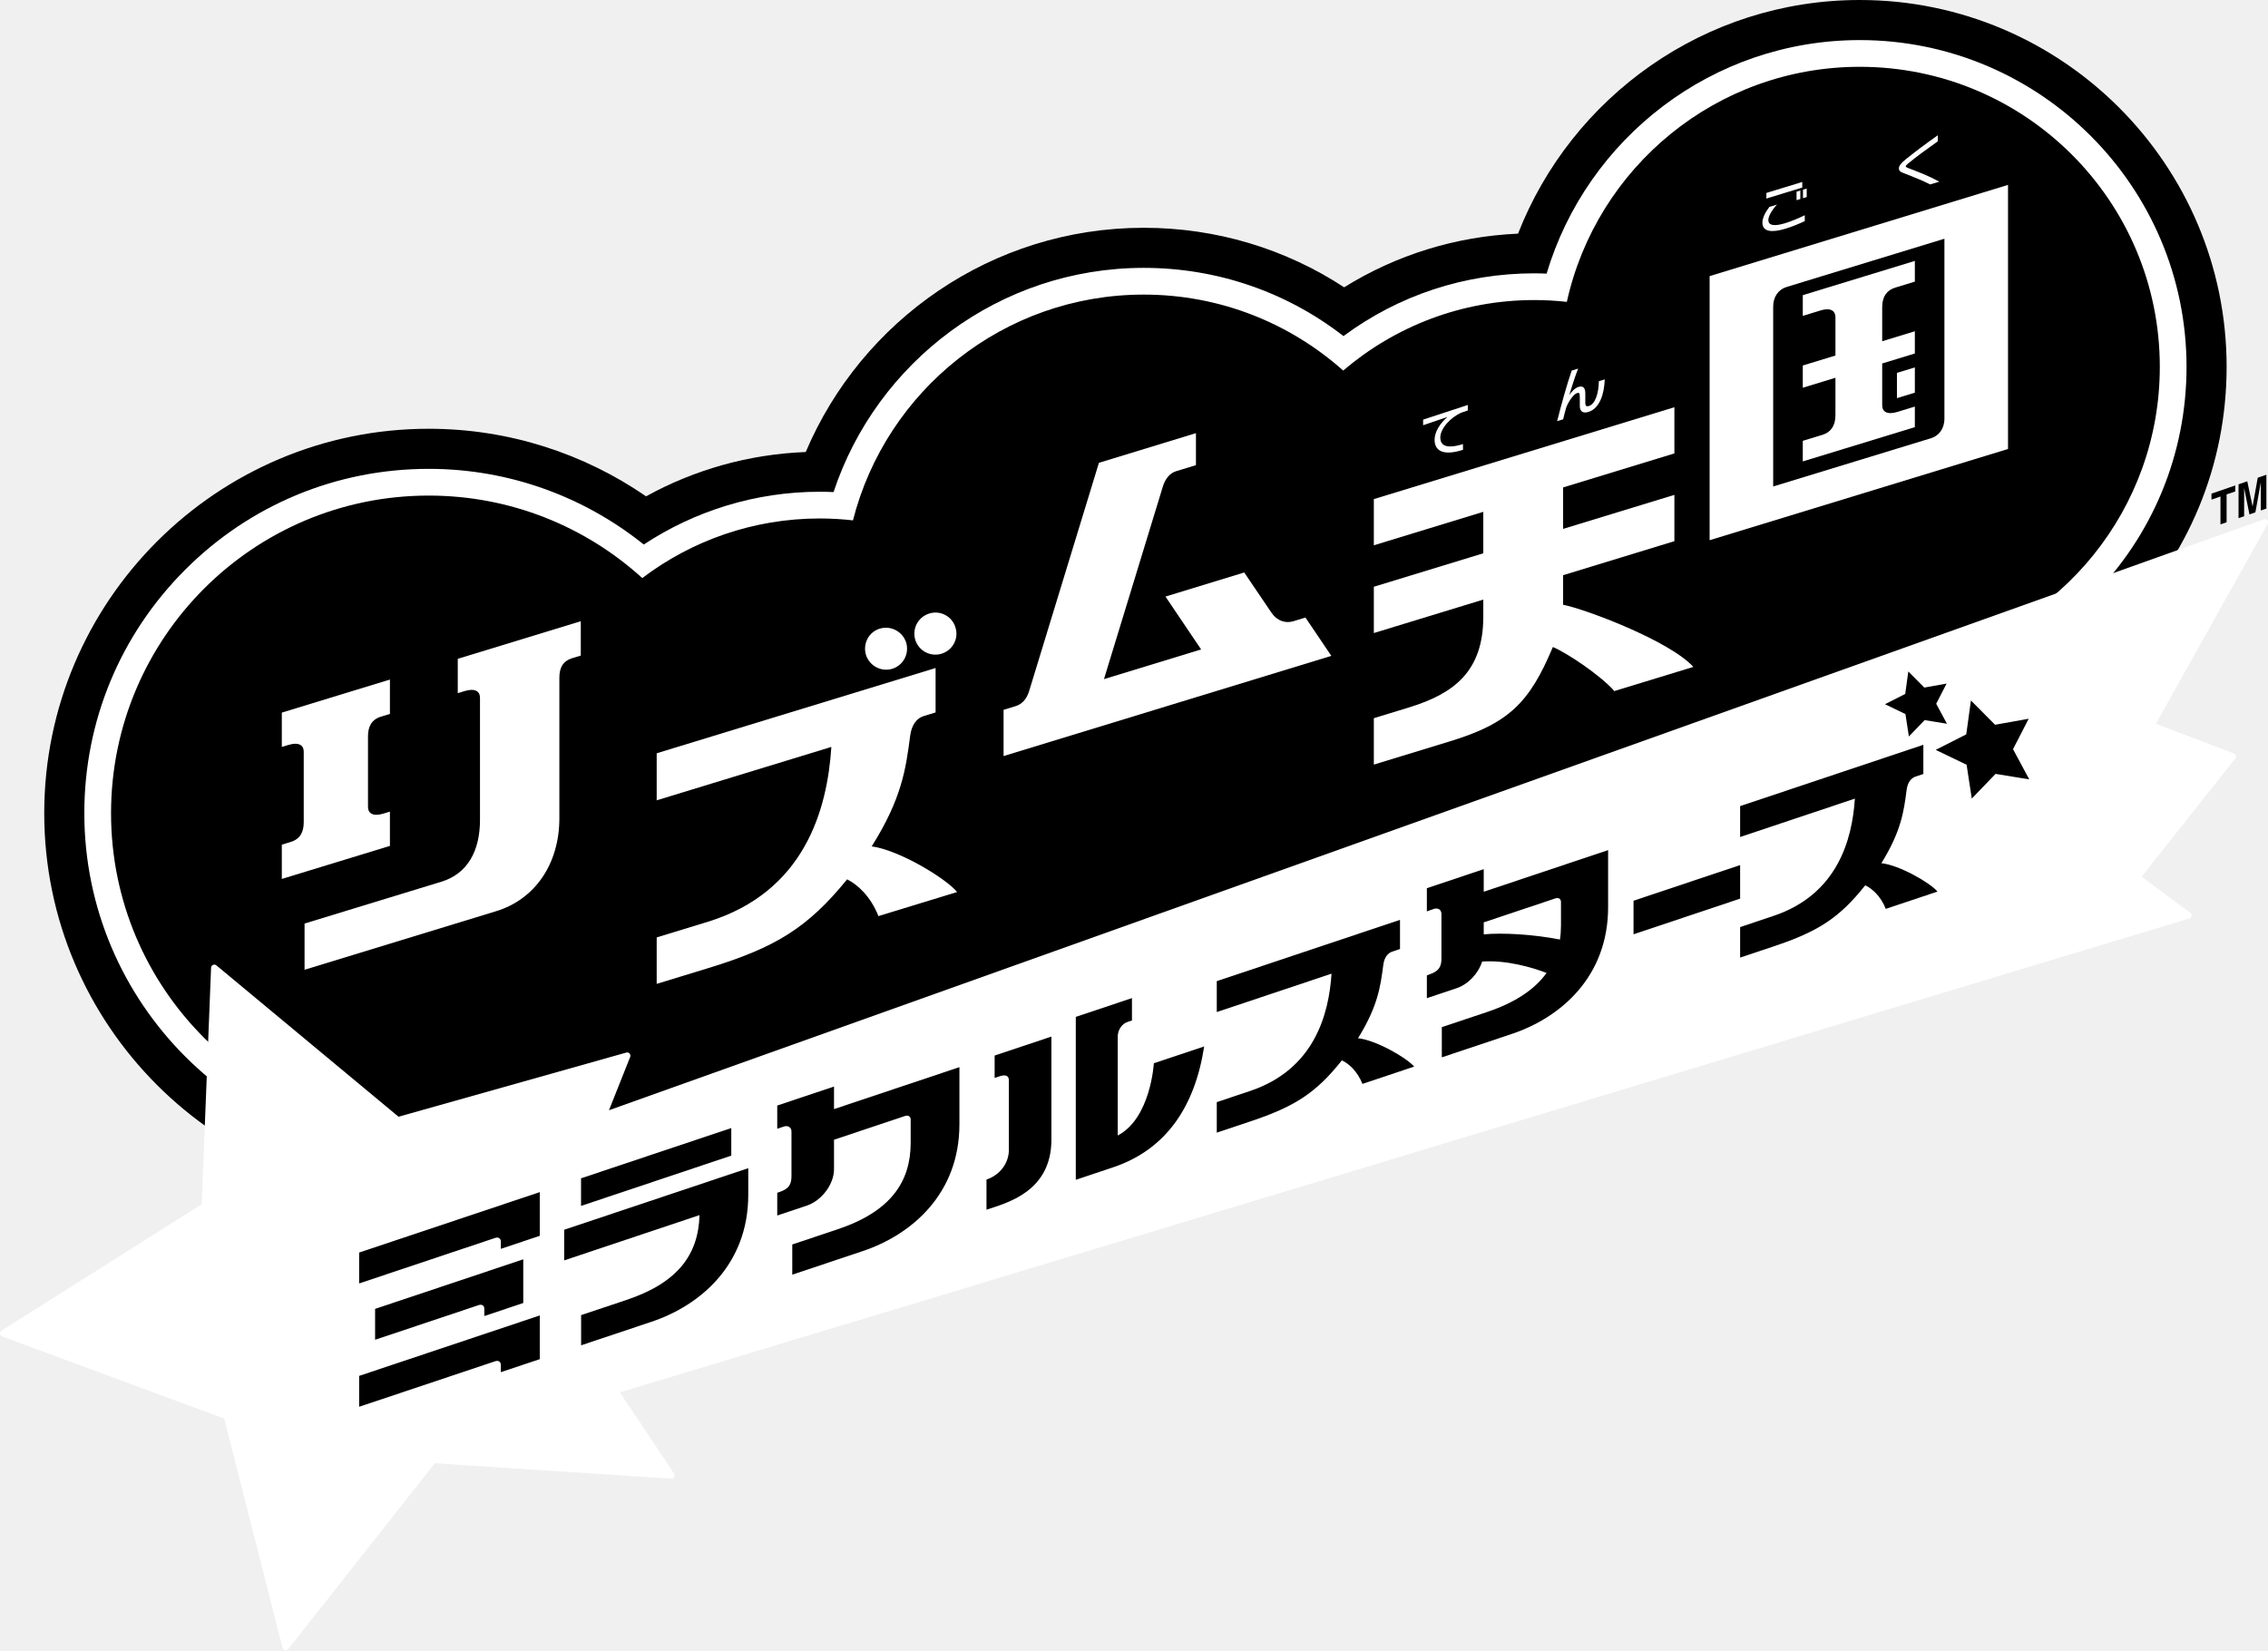
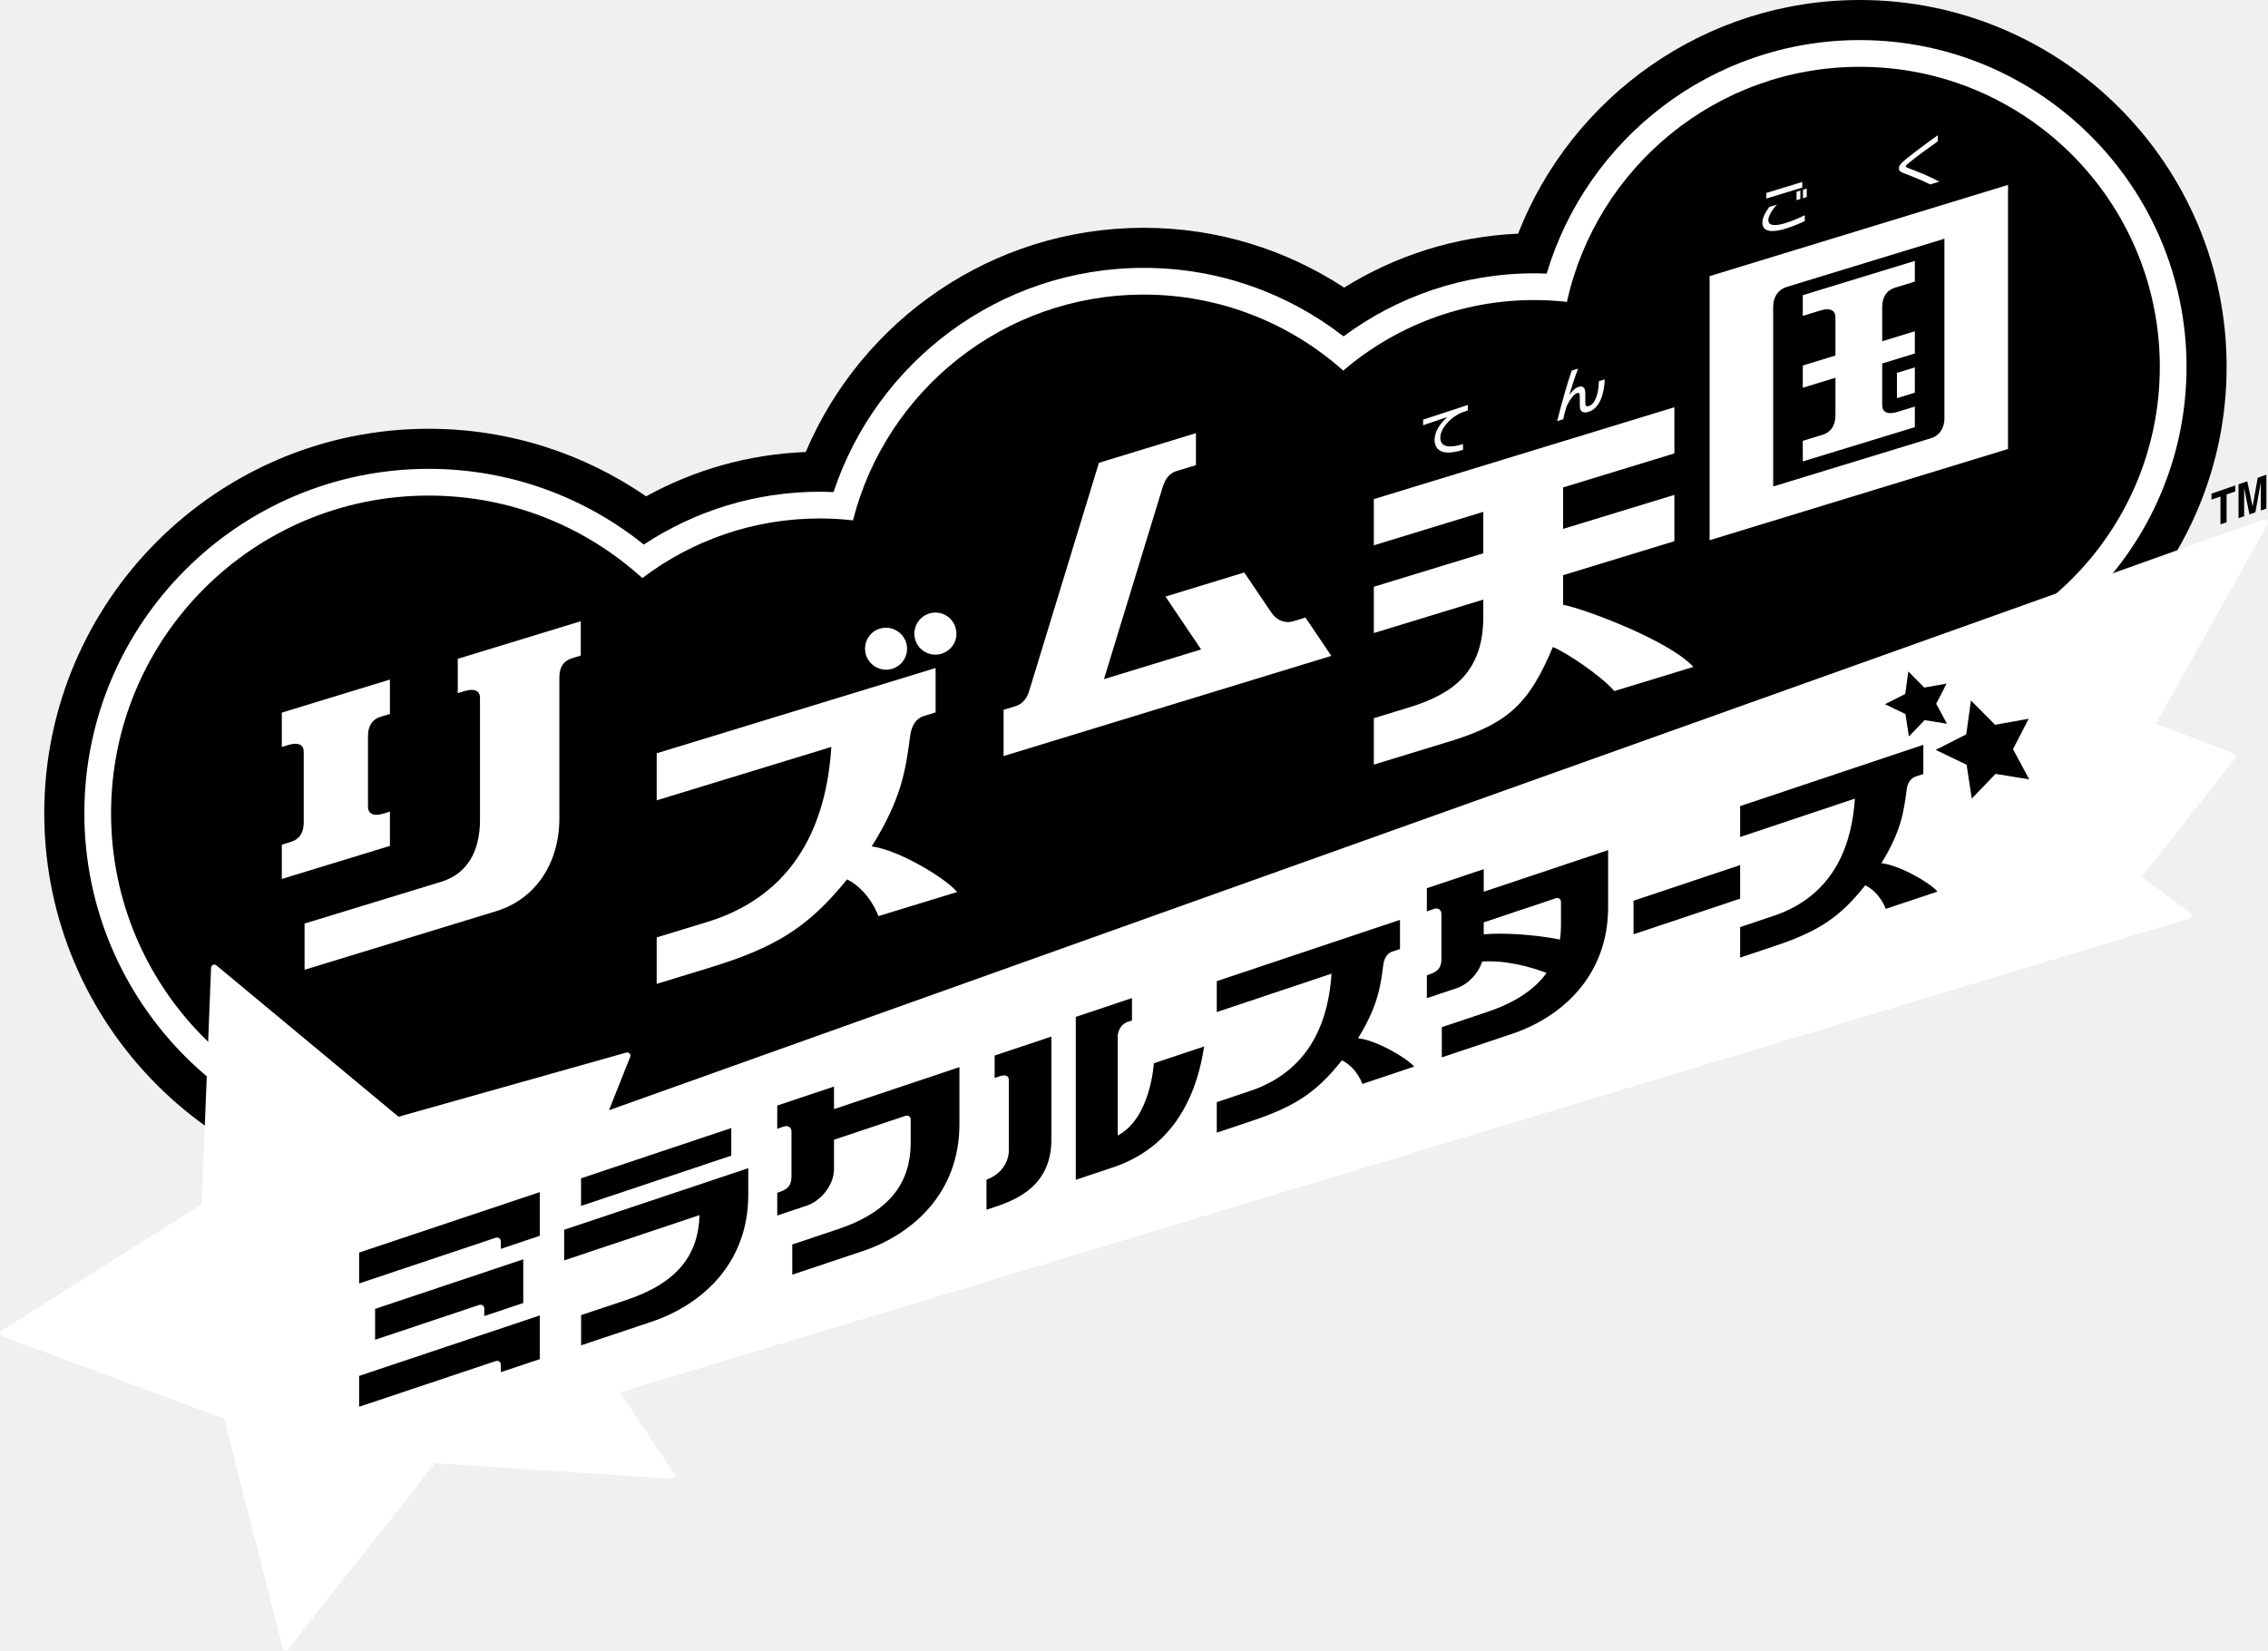
<svg xmlns="http://www.w3.org/2000/svg" version="1.1" id="svg1" width="666.667" height="485.131" viewBox="0 0 666.667 485.131">
  <defs id="defs1">
    <clipPath clipPathUnits="userSpaceOnUse" id="clipPath2">
-       <path d="M 0,363.848 H 500 V 0 H 0 Z" transform="translate(-409.9997,-363.8481)" id="path2" />
+       <path d="M 0,363.848 H 500 V 0 H 0 Z" transform="translate(-490.878,-282.9785)" id="path2" />
    </clipPath>
    <clipPath clipPathUnits="userSpaceOnUse" id="clipPath4">
-       <path d="M 0,363.848 H 500 V 0 H 0 Z" transform="translate(-409.9997,-355.0104)" id="path4" />
+       <path d="M 0,363.848 H 500 V 0 H 0 Z" transform="translate(-410.0088,-355.0102)" id="path4" />
    </clipPath>
    <clipPath clipPathUnits="userSpaceOnUse" id="clipPath6">
-       <path d="M 0,363.848 H 500 V 0 H 0 Z" transform="translate(-476.1487,-282.9701)" id="path6" />
+       <path d="M 0,363.848 H 500 V 0 H 0 Z" transform="translate(-410.0089,-349.1185)" id="path6" />
    </clipPath>
    <clipPath clipPathUnits="userSpaceOnUse" id="clipPath8">
-       <path d="M 0,363.848 H 500 V 0 H 0 Z" transform="translate(-475.2867,-204.2772)" id="path8" />
+       <path d="M 0,363.848 H 500 V 0 H 0 Z" transform="translate(-430.436,-234.552)" id="path8" />
    </clipPath>
    <clipPath clipPathUnits="userSpaceOnUse" id="clipPath10">
-       <path d="M 0,363.848 H 500 V 0 H 0 Z" transform="translate(-426.8519,-208.6904)" id="path10" />
+       <path d="M 0,363.848 H 500 V 0 H 0 Z" transform="translate(-475.2867,-204.2772)" id="path10" />
    </clipPath>
    <clipPath clipPathUnits="userSpaceOnUse" id="clipPath12">
-       <path d="M 0,363.848 H 500 V 0 H 0 Z" transform="translate(-360.1256,-165.2607)" id="path12" />
+       <path d="M 0,363.848 H 500 V 0 H 0 Z" transform="translate(-426.8519,-208.6904)" id="path12" />
    </clipPath>
    <clipPath clipPathUnits="userSpaceOnUse" id="clipPath14">
-       <path d="M 0,363.848 H 500 V 0 H 0 Z" transform="translate(-327.1015,-157.8516)" id="path14" />
+       <path d="M 0,363.848 H 500 V 0 H 0 Z" transform="translate(-360.1256,-165.2607)" id="path14" />
    </clipPath>
    <clipPath clipPathUnits="userSpaceOnUse" id="clipPath16">
-       <path d="M 0,363.848 H 500 V 0 H 0 Z" transform="translate(-299.3884,-134.9463)" id="path16" />
+       <path d="M 0,363.848 H 500 V 0 H 0 Z" transform="translate(-327.1015,-157.8516)" id="path16" />
    </clipPath>
    <clipPath clipPathUnits="userSpaceOnUse" id="clipPath18">
-       <path d="M 0,363.848 H 500 V 0 H 0 Z" transform="translate(-254.3748,-129.425)" id="path18" />
+       <path d="M 0,363.848 H 500 V 0 H 0 Z" transform="translate(-299.3884,-134.9464)" id="path18" />
    </clipPath>
    <clipPath clipPathUnits="userSpaceOnUse" id="clipPath20">
-       <path d="M 0,363.848 H 500 V 0 H 0 Z" transform="translate(-183.865,-119.3195)" id="path20" />
+       <path d="M 0,363.848 H 500 V 0 H 0 Z" transform="translate(-254.3748,-129.425)" id="path20" />
    </clipPath>
    <clipPath clipPathUnits="userSpaceOnUse" id="clipPath22">
-       <path d="M 0,363.848 H 500 V 0 H 0 Z" transform="translate(-164.9604,-100.4069)" id="path22" />
+       <path d="M 0,363.848 H 500 V 0 H 0 Z" transform="translate(-183.865,-119.3195)" id="path22" />
    </clipPath>
    <clipPath clipPathUnits="userSpaceOnUse" id="clipPath24">
-       <path d="M 0,363.848 H 500 V 0 H 0 Z" transform="translate(-82.693,-75.2743)" id="path24" />
+       <path d="M 0,363.848 H 500 V 0 H 0 Z" transform="translate(-164.9604,-100.4069)" id="path24" />
    </clipPath>
    <clipPath clipPathUnits="userSpaceOnUse" id="clipPath26">
-       <path d="M 0,363.848 H 500 V 0 H 0 Z" transform="translate(-428.6645,-311.2154)" id="path26" />
+       <path d="M 0,363.848 H 500 V 0 H 0 Z" transform="translate(-82.693,-75.2743)" id="path26" />
    </clipPath>
    <clipPath clipPathUnits="userSpaceOnUse" id="clipPath28">
-       <path d="M 0,363.848 H 500 V 0 H 0 Z" transform="translate(-420.6596,-326.8022)" id="path28" />
+       <path d="M 0,363.848 H 500 V 0 H 0 Z" transform="translate(-428.6645,-311.2153)" id="path28" />
    </clipPath>
    <clipPath clipPathUnits="userSpaceOnUse" id="clipPath30">
-       <path d="M 0,363.848 H 500 V 0 H 0 Z" transform="translate(-397.4807,-322.0236)" id="path30" />
+       <path d="M 0,363.848 H 500 V 0 H 0 Z" transform="translate(-420.6597,-326.8022)" id="path30" />
    </clipPath>
    <clipPath clipPathUnits="userSpaceOnUse" id="clipPath32">
-       <path d="M 0,363.848 H 500 V 0 H 0 Z" transform="translate(-344.6016,-230.516)" id="path32" />
+       <path d="M 0,363.848 H 500 V 0 H 0 Z" transform="translate(-397.4808,-322.0236)" id="path32" />
    </clipPath>
    <clipPath clipPathUnits="userSpaceOnUse" id="clipPath34">
-       <path d="M 0,363.848 H 500 V 0 H 0 Z" transform="translate(-352.4823,-279.8048)" id="path34" />
+       <path d="M 0,363.848 H 500 V 0 H 0 Z" transform="translate(-344.6016,-230.516)" id="path34" />
    </clipPath>
    <clipPath clipPathUnits="userSpaceOnUse" id="clipPath36">
-       <path d="M 0,363.848 H 500 V 0 H 0 Z" transform="translate(-322.1869,-272.8756)" id="path36" />
+       <path d="M 0,363.848 H 500 V 0 H 0 Z" transform="translate(-352.4824,-279.8048)" id="path36" />
    </clipPath>
    <clipPath clipPathUnits="userSpaceOnUse" id="clipPath38">
-       <path d="M 0,363.848 H 500 V 0 H 0 Z" transform="translate(-287.7988,-227.6984)" id="path38" />
+       <path d="M 0,363.848 H 500 V 0 H 0 Z" transform="translate(-322.1869,-272.8756)" id="path38" />
    </clipPath>
    <clipPath clipPathUnits="userSpaceOnUse" id="clipPath40">
-       <path d="M 0,363.848 H 500 V 0 H 0 Z" transform="translate(-192.1724,-177.2449)" id="path40" />
+       <path d="M 0,363.848 H 500 V 0 H 0 Z" transform="translate(-287.7988,-227.6983)" id="path40" />
    </clipPath>
    <clipPath clipPathUnits="userSpaceOnUse" id="clipPath42">
-       <path d="M 0,363.848 H 500 V 0 H 0 Z" transform="translate(-100.9169,-218.5953)" id="path42" />
+       <path d="M 0,363.848 H 500 V 0 H 0 Z" transform="translate(-192.1724,-177.2449)" id="path42" />
    </clipPath>
    <clipPath clipPathUnits="userSpaceOnUse" id="clipPath44">
-       <path d="M 0,363.848 H 500 V 0 H 0 Z" transform="translate(-497.7396,-258.5265)" id="path44" />
+       <path d="M 0,363.848 H 500 V 0 H 0 Z" transform="translate(-100.9169,-218.5953)" id="path44" />
+     </clipPath>
+     <clipPath clipPathUnits="userSpaceOnUse" id="clipPath46">
+       <path d="M 0,363.848 H 500 V 0 H 0 Z" transform="translate(-497.7396,-258.5265)" id="path46" />
    </clipPath>
  </defs>
  <g id="layer-MC0">
-     <path id="path1" d="m 0,0 c -34.238,0 -63.554,-21.396 -75.335,-51.511 -13.749,-0.607 -26.861,-4.697 -38.339,-11.83 -13.025,8.53 -28.247,13.12 -44.18,13.12 -33.45,0 -62.222,-20.413 -74.515,-49.436 -12.718,-0.493 -24.68,-3.971 -35.2,-9.768 -13.641,9.385 -30.146,14.894 -47.918,14.894 -46.738,-10e-4 -84.761,-38.025 -84.761,-84.762 0,-46.738 38.024,-84.761 84.761,-84.761 7.687,0 15.131,1.047 22.216,2.974 14.302,-12.758 33.142,-20.531 53.77,-20.531 30.88,0 57.762,17.402 71.384,42.908 6.141,-1.496 12.546,-2.308 19.141,-2.308 23.657,0 44.974,10.212 59.777,26.458 11.33,-6.052 24.256,-9.496 37.974,-9.496 40.026,0 73.334,29.232 79.746,67.465 10.635,4 20.395,10.241 28.67,18.516 15.275,15.276 23.688,35.587 23.687,57.19 C 80.878,-36.282 44.596,0 0,0" style="fill:#000000;fill-opacity:1;fill-rule:nonzero;stroke:none" transform="matrix(1.333333,0,0,-1.333333,546.6663,-1.3333333e-4)" clip-path="url(#clipPath2)" />
-     <path id="path3" d="m 0,0 c -32.583,0 -60.168,-21.75 -69.037,-51.489 -0.899,0.033 -1.799,0.066 -2.703,0.066 -15.356,0 -29.966,-4.855 -42.078,-13.836 -12.558,9.742 -27.886,15.038 -44.036,15.038 -31.825,0 -58.878,-20.753 -68.384,-49.43 -1,0.042 -2.001,0.073 -3.008,0.073 -14.331,0 -27.673,-4.29 -38.834,-11.636 -13.002,10.426 -29.483,16.683 -47.407,16.683 -20.28,-10e-4 -39.346,-7.898 -53.686,-22.238 -14.34,-14.34 -22.238,-33.407 -22.237,-53.686 0,-41.865 34.059,-75.924 75.923,-75.924 8.595,0 16.852,1.456 24.561,4.1 13.084,-13.352 31.299,-21.657 51.425,-21.657 30.044,0 55.839,18.493 66.632,44.69 7.482,-2.639 15.519,-4.09 23.892,-4.09 23.641,0.001 44.656,11.45 57.799,29.091 11.442,-7.655 25.183,-12.129 39.953,-12.129 37.431,0 68.273,28.697 71.711,65.243 11.387,3.36 21.825,9.52 30.455,18.151 13.607,13.606 21.1,31.697 21.099,50.94 C 72.04,-32.317 39.723,0 0,0" style="fill:#ffffff;fill-opacity:1;fill-rule:nonzero;stroke:none" transform="matrix(1.333333,0,0,-1.333333,546.6663,11.78347)" clip-path="url(#clipPath4)" />
-     <path id="path5" d="m 0,0 c 0,36.533 -29.616,66.149 -66.149,66.148 -31.612,0 -58.028,-22.181 -64.575,-51.825 -2.354,0.259 -4.743,0.402 -7.166,0.402 -16.085,0 -30.794,-5.861 -42.138,-15.547 -11.689,10.413 -27.088,16.749 -43.974,16.749 -30.881,0 -56.816,-21.162 -64.103,-49.774 -2.394,0.268 -4.824,0.418 -7.29,0.418 -14.71,0 -28.272,-4.897 -39.16,-13.14 -12.436,11.299 -28.954,18.186 -47.081,18.186 -38.677,0 -70.032,-31.354 -70.032,-70.032 0.001,-38.677 31.355,-70.032 70.033,-70.031 9.26,0 18.093,1.814 26.184,5.079 12.126,-13.866 29.934,-22.637 49.801,-22.637 29.697,0 54.823,19.571 63.186,46.518 8.335,-3.79 17.585,-5.917 27.338,-5.917 23.837,0 44.723,12.613 56.365,31.524 11.333,-9.104 25.719,-14.563 41.387,-14.563 35.81,0 64.953,28.46 66.094,63.992 C -21.911,-57.701 0,-31.418 0,0" style="fill:#000000;fill-opacity:1;fill-rule:nonzero;stroke:none" transform="matrix(1.333333,0,0,-1.333333,634.8649,107.8372)" clip-path="url(#clipPath6)" />
-     <path id="path7" d="m 0,0 24.62,44.037 c 0.322,0.576 -0.243,1.244 -0.865,1.022 l -364.787,-130.263 4.678,11.76 c 0.219,0.551 -0.288,1.114 -0.858,0.953 l -50.214,-14.147 -40.155,33.372 c -0.456,0.379 -1.149,0.07 -1.172,-0.522 l -2.068,-52.15 -44.132,-27.863 c -0.501,-0.316 -0.422,-1.07 0.133,-1.275 l 48.958,-18.109 12.862,-50.553 c 0.147,-0.574 0.888,-0.732 1.255,-0.267 l 32.326,40.973 52.102,-3.403 c 0.591,-0.038 0.97,0.618 0.641,1.111 l -11.957,17.919 345.986,104.478 c 0.563,0.17 0.692,0.908 0.22,1.259 l -10.72,7.959 20.647,26.047 c 0.301,0.379 0.146,0.941 -0.306,1.113 z" style="fill:#ffffff;fill-opacity:1;fill-rule:nonzero;stroke:none" transform="matrix(1.333333,0,0,-1.333333,633.7156,212.7611)" clip-path="url(#clipPath8)" />
-     <path id="path9" d="m 0,0 2.287,4.444 -4.91,-0.878 -3.523,3.545 -0.683,-4.948 -4.461,-2.265 4.511,-2.172 0.756,-4.942 3.471,3.608 4.92,-0.8 z m 20.512,-16.672 -7.429,1.209 -5.24,-5.447 -1.141,7.461 -6.811,3.279 6.736,3.42 1.03,7.47 5.319,-5.352 7.413,1.325 -3.452,-6.709 z m -32.599,-18.48 c 4.338,7.003 4.952,11.349 5.565,16.134 0.215,1.731 1.035,2.646 1.964,2.957 l 1.726,0.577 v 6.433 l -40.394,-13.516 v -6.814 l 25.297,8.465 c -0.582,-9.007 -3.809,-21.132 -17.971,-25.87 l -7.326,-2.452 v -6.728 l 7.489,2.506 c 9.693,3.243 14.373,6.225 20.09,13.429 1.475,-0.674 3.426,-2.373 4.531,-5.191 l 11.401,3.814 c -1.605,1.925 -8.42,5.848 -12.372,6.256" style="fill:#000000;fill-opacity:1;fill-rule:nonzero;stroke:none" transform="matrix(1.333333,0,0,-1.333333,569.1359,206.8768)" clip-path="url(#clipPath10)" />
-     <path id="path11" d="M 0,0 V -7.398 L 23.5,0.465 V 7.863 Z" style="fill:#000000;fill-opacity:1;fill-rule:nonzero;stroke:none" transform="matrix(1.333333,0,0,-1.333333,480.1675,264.7831)" clip-path="url(#clipPath12)" />
-     <path id="path13" d="m 0,0 v 2.64 l 15.832,5.298 c 0.662,0.221 1.199,-0.139 1.199,-0.804 V 2.008 c 0,-1.085 -0.075,-2.137 -0.228,-3.157 C 11.106,-0.022 4.314,0.396 0,0 m 0,9.394 v 4.975 L -12.537,10.175 V 5.057 l 1.546,0.553 c 0.921,0.308 1.668,-0.192 1.668,-1.118 v -9.791 c 0,-1.769 -0.491,-2.811 -2.635,-3.529 l -0.579,-0.229 v -5.015 l 6.542,2.189 c 2.603,0.871 4.817,3.279 5.646,5.886 5.305,0.372 11.007,-1.286 14.203,-2.511 -2.589,-3.604 -6.855,-6.521 -13.153,-8.628 l -9.941,-3.326 v -6.657 l 15.445,5.168 c 10.858,3.633 21.216,12.689 21.216,27.933 v 12.587 z" style="fill:#000000;fill-opacity:1;fill-rule:nonzero;stroke:none" transform="matrix(1.333333,0,0,-1.333333,436.1353,274.6619)" clip-path="url(#clipPath14)" />
-     <path id="path15" d="m 0,0 c 4.338,7.004 4.952,11.35 5.566,16.134 0.214,1.731 1.035,2.647 1.963,2.957 l 1.726,0.578 v 6.432 L -31.139,12.586 V 5.771 l 25.297,8.465 c -0.582,-9.007 -3.809,-21.132 -17.97,-25.87 l -7.327,-2.452 v -6.728 l 7.489,2.506 c 9.693,3.243 14.373,6.225 20.09,13.43 1.475,-0.675 3.426,-2.374 4.532,-5.192 l 11.4,3.815 C 10.767,-4.331 3.952,-0.407 0,0" style="fill:#000000;fill-opacity:1;fill-rule:nonzero;stroke:none" transform="matrix(1.333333,0,0,-1.333333,399.1845,305.2023)" clip-path="url(#clipPath16)" />
-     <path id="path17" d="M 0,0 C 0,0 -0.677,-12.127 -7.959,-15.92 V 5.89 c 0,1.507 0.959,2.82 2.143,3.216 l 0.992,0.332 v 4.933 l -12.383,-4.144 v -35.919 l 8.194,2.741 c 11.616,3.887 18.039,13.25 20.11,26.664 z m -22.585,5.888 v -22.734 c 0,-11.524 -9.929,-13.968 -14.309,-15.434 v 6.645 c 3.112,1.042 4.932,3.772 4.932,6.505 v 15.39 c 0,1.135 -0.912,1.252 -2.049,0.871 L -35.1,-3.233 v 4.934 z" style="fill:#000000;fill-opacity:1;fill-rule:nonzero;stroke:none" transform="matrix(1.333333,0,0,-1.333333,339.1664,312.564)" clip-path="url(#clipPath18)" />
-     <path id="path19" d="M 0,0 V 4.975 L -12.515,0.788 V -4.33 l 1.461,0.489 c 0.926,0.31 1.677,-0.189 1.677,-1.115 v -9.792 c 0,-1.768 -0.493,-2.811 -2.648,-3.532 l -0.49,-0.164 v -5.014 l 6.489,2.171 C -2.698,-20.174 0,-16.573 0,-13.245 v 6.491 l 15.697,5.252 c 0.665,0.223 1.205,-0.136 1.205,-0.802 V -7.43 c 0,-8.624 -4.44,-15.165 -16.112,-19.07 l -9.991,-3.344 V -36.5 l 15.524,5.194 c 10.913,3.652 21.325,12.726 21.325,27.97 V 9.251 Z" style="fill:#000000;fill-opacity:1;fill-rule:nonzero;stroke:none" transform="matrix(1.333333,0,0,-1.333333,245.1533,326.038)" clip-path="url(#clipPath20)" />
-     <path id="path21" d="M 0,0 V 5.892 L -40.584,-7.687 v -6.754 l 29.838,9.983 c -0.243,-8.855 -4.946,-14.97 -16.111,-18.706 l -9.992,-3.343 v -6.657 l 15.525,5.195 C -10.411,-24.318 0,-15.244 0,0 M -3.743,8.655 -36.865,-2.427 v 6.081 l 33.122,11.083 z" style="fill:#000000;fill-opacity:1;fill-rule:nonzero;stroke:none" transform="matrix(1.333333,0,0,-1.333333,219.9472,351.2548)" clip-path="url(#clipPath22)" />
-     <path id="path23" d="m 0,0 v -6.807 l 22.872,7.653 c 0.666,0.223 1.206,-0.136 1.206,-0.802 v -1.62 l 8.586,2.873 v 9.632 z m -3.518,-14.773 v -6.807 l 30.031,10.049 c 0.666,0.222 1.205,-0.137 1.205,-0.802 v -1.621 l 8.587,2.873 v 9.633 z M 36.305,25.743 V 16.11 l -8.587,-2.873 v 1.621 c 0,0.665 -0.539,1.024 -1.205,0.801 L -3.518,5.611 v 6.807 z" style="fill:#000000;fill-opacity:1;fill-rule:nonzero;stroke:none" transform="matrix(1.333333,0,0,-1.333333,110.2573,384.7649)" clip-path="url(#clipPath24)" />
-     <path id="path25" d="m 0,0 -34.768,-10.63 c -1.87,-0.565 -2.984,-2.204 -2.983,-4.348 v -39.644 l 34.768,10.63 C -1.254,-43.474 0,-41.94 0,-39.644 Z M 14.02,11.869 V -46.358 L -51.765,-66.47 v 58.226 z m -20.54,-48.877 -3.841,-1.174 c -2.244,-0.686 -3.357,0.017 -3.357,1.467 v 9.212 l 7.198,2.201 v 4.903 l -7.198,-2.201 v 7.504 c 0,2.382 1.042,3.755 2.885,4.319 l 4.313,1.319 v 4.567 l -24.704,-7.553 -0.001,-4.567 3.889,1.189 c 2.719,0.831 3.31,-0.491 3.31,-1.472 v -8.457 l -7.199,-2.201 v -4.903 l 7.199,2.201 v -8.259 c 0,-2.35 -1.056,-3.769 -2.837,-4.314 l -4.362,-1.333 v -4.538 l 24.705,7.553 z m -3.948,1.861 v 5.571 l 3.948,1.207 v -5.571 z" style="fill:#ffffff;fill-opacity:1;fill-rule:nonzero;stroke:none" transform="matrix(1.333333,0,0,-1.333333,571.5527,70.1768)" clip-path="url(#clipPath26)" />
-     <path id="path27" d="m 0,0 c -0.254,0.107 -0.52,0.211 -0.52,0.384 0,0.148 0.23,0.379 0.581,0.659 1.695,1.394 3.897,3.018 6.487,4.847 V 7.222 C 3.426,5.034 1.236,3.339 -0.556,1.891 c -0.932,-0.754 -1.476,-1.34 -1.476,-1.97 0,-0.74 0.676,-0.879 1.33,-1.148 1.889,-0.743 3.85,-1.513 5.557,-2.387 l 2.032,0.61 C 4.382,-1.672 2.336,-0.878 0,0" style="fill:#ffffff;fill-opacity:1;fill-rule:nonzero;stroke:none" transform="matrix(1.333333,0,0,-1.333333,560.8795,49.3944)" clip-path="url(#clipPath28)" />
-     <path id="path29" d="m 0,0 v -1.876 l 0.824,0.252 v 1.876 z m -7.636,-6.691 c 0,0.888 0.871,2.302 1.9,3.407 l -1.671,-0.511 c -0.81,-1.05 -1.537,-2.359 -1.537,-3.457 0,-2.074 2.118,-2.252 5.097,-1.342 1.476,0.451 2.928,1.056 4.247,1.669 v 1.295 c -1.403,-0.663 -2.783,-1.282 -4.309,-1.748 -2.323,-0.711 -3.727,-0.56 -3.727,0.687 m 7.48,8.396 -7.915,-2.42 V -1.95 l 7.915,2.42 z m -1.259,-4.014 v 1.876 l 0.836,0.256 v -1.876 z" style="fill:#ffffff;fill-opacity:1;fill-rule:nonzero;stroke:none" transform="matrix(1.333333,0,0,-1.333333,529.9743,55.76587)" clip-path="url(#clipPath30)" />
-     <path id="path31" d="m 0,0 v 6.518 l 24.531,7.5 V 24.226 L 0,16.726 v 9.141 l 24.531,7.5 V 43.55 L -41.728,23.293 V 13.11 l 24.131,7.377 V 11.346 L -41.728,3.969 V -6.239 l 24.131,7.377 v -3.774 c 0,-12.089 -6.51,-16.979 -16.397,-20.009 l -7.734,-2.364 V -35.24 l 16.843,5.149 c 12.936,3.949 17.496,8.533 22.623,20.771 2.813,-1.119 10.456,-6.157 13.555,-9.71 l 17.419,5.325 C 23.5,-7.954 4.968,-0.973 0,0" style="fill:#ffffff;fill-opacity:1;fill-rule:nonzero;stroke:none" transform="matrix(1.333333,0,0,-1.333333,459.4688,177.776)" clip-path="url(#clipPath32)" />
-     <path id="path33" d="M 0,0 C -0.047,-2.705 -0.81,-5.049 -2.19,-5.471 -2.614,-5.6 -2.988,-5.554 -2.988,-4.813 v 2.11 c 0,1.222 -0.473,1.756 -1.49,1.445 -0.763,-0.233 -1.549,-1.041 -2.046,-1.798 0.485,1.642 1.224,3.941 1.949,5.829 L -5.99,2.34 C -7.068,-0.828 -8.17,-4.719 -9.199,-8.81 l 1.333,0.407 c 0.157,0.678 0.412,1.804 0.652,2.544 0.388,1.131 1.549,2.979 2.422,3.246 0.387,0.119 0.592,0.033 0.592,-0.782 v -2.024 c 0,-1.357 0.774,-1.7 1.914,-1.352 2.467,0.754 3.484,3.99 3.581,7.167 z" style="fill:#ffffff;fill-opacity:1;fill-rule:nonzero;stroke:none" transform="matrix(1.333333,0,0,-1.333333,469.9764,112.0576)" clip-path="url(#clipPath34)" />
-     <path id="path35" d="M 0,0 1.405,0.479 V 1.688 L -8.448,-1.546 V -2.78 l 5.361,1.824 c -1.62,-1.397 -2.832,-3.273 -2.832,-5.025 0,-2.704 2.265,-3.443 5.98,-2.307 l 0.278,0.085 v 1.259 c -2.736,-0.837 -4.998,-0.85 -4.998,1.459 0,2.011 2.323,4.487 4.659,5.485" style="fill:#ffffff;fill-opacity:1;fill-rule:nonzero;stroke:none" transform="matrix(1.333333,0,0,-1.333333,429.5825,121.2965)" clip-path="url(#clipPath36)" />
-     <path id="path37" d="M 0,0 -2.619,-0.801 C -4.333,-1.33 -6.22,-0.82 -7.522,1.104 L -13.497,9.933 -30.862,4.624 -23,-7.032 l -21.419,-6.548 12.963,42.4 c 0.567,1.853 1.575,3.014 2.956,3.447 l 4.357,1.332 v 7.052 l -21.389,-6.539 -15.392,-50.345 c -0.596,-1.95 -1.749,-2.928 -2.976,-3.303 l -2.652,-0.811 v -10.194 l 72.253,22.09 z" style="fill:#ffffff;fill-opacity:1;fill-rule:nonzero;stroke:none" transform="matrix(1.333333,0,0,-1.333333,383.7317,181.5328)" clip-path="url(#clipPath38)" />
-     <path id="path39" d="m 0,0 c 6.603,10.47 7.538,17.058 8.472,24.315 0.326,2.625 1.575,3.982 2.989,4.414 l 2.627,0.804 v 9.791 L -47.399,20.526 V 10.153 L -8.892,21.926 C -9.779,8.242 -14.69,-10.073 -36.247,-16.663 l -11.152,-3.41 v -10.241 l 11.4,3.486 c 14.754,4.51 21.878,8.844 30.58,19.559 2.246,-1.091 5.215,-3.764 6.898,-8.102 l 17.353,5.306 C 16.39,-7.066 6.015,-0.794 0,0 m 4.515,39.145 c 2.48,0.771 3.808,3.351 3.086,5.783 C 6.83,47.36 4.249,48.736 1.817,48.013 -0.662,47.29 -1.991,44.662 -1.268,42.23 -0.497,39.799 2.084,38.422 4.515,39.145 m 5.088,6.409 c -0.723,2.431 0.606,5.012 3.085,5.783 2.432,0.771 5.06,-0.606 5.783,-3.085 0.771,-2.432 -0.605,-5.013 -3.085,-5.783 -2.431,-0.723 -5.012,0.605 -5.783,3.085" style="fill:#ffffff;fill-opacity:1;fill-rule:nonzero;stroke:none" transform="matrix(1.333333,0,0,-1.333333,256.2299,248.8041)" clip-path="url(#clipPath40)" />
-     <path id="path41" d="m 0,0 v -7.572 l 1.513,0.462 c 2.279,0.697 3.389,-0.051 3.389,-1.473 v -26.896 c 0,-6.847 -2.713,-11.883 -8.508,-13.663 l -30.168,-9.223 v -10.187 l 42.186,12.897 c 8.541,2.581 13.988,10.362 13.988,20.504 v 30.99 c 0,2.142 0.729,3.66 2.868,4.314 l 1.856,0.567 v 7.572 z m -14.956,-41.245 -23.832,-7.286 v 7.557 l 1.961,0.6 c 2.111,0.645 2.872,2.23 2.872,4.342 v 15.566 c 0,1.422 -1.104,2.175 -3.386,1.477 l -1.447,-0.442 v 7.572 l 23.832,7.287 v -7.573 l -1.957,-0.598 c -2.116,-0.647 -2.876,-2.236 -2.876,-4.328 v -15.566 c 0,-1.431 1.115,-2.187 3.391,-1.491 l 1.442,0.441 z" style="fill:#ffffff;fill-opacity:1;fill-rule:nonzero;stroke:none" transform="matrix(1.333333,0,0,-1.333333,134.5559,193.6703)" clip-path="url(#clipPath42)" />
-     <path id="path43" d="m 0,0 -1.133,-6.307 -0.014,-0.005 -1.161,5.518 -1.926,-0.662 v -7.461 l 1.233,0.424 v 6.232 l 1.175,-5.828 1.304,0.449 1.204,6.646 v -6.232 l 1.219,0.419 v 7.461 z m -10.2,-3.512 5.245,1.803 v -1.318 l -1.912,-0.658 v -6.138 l -1.35,-0.464 v 6.138 L -10.2,-4.831 Z" style="fill:#000000;fill-opacity:1;fill-rule:nonzero;stroke:none" transform="matrix(1.333333,0,0,-1.333333,663.6528,140.4287)" clip-path="url(#clipPath44)" />
+     <path id="path1" d="m 0,0 c 0,44.591 -36.278,80.869 -80.869,80.869 -34.238,0 -63.553,-21.398 -75.33,-51.514 -14.029,-0.625 -27.119,-4.898 -38.355,-11.891 -12.71,8.324 -27.883,13.184 -44.178,13.184 -33.45,0 -62.221,-20.413 -74.513,-49.435 -12.716,-0.494 -24.676,-3.973 -35.192,-9.773 -13.642,9.387 -30.148,14.898 -47.923,14.898 -46.737,0 -84.761,-38.024 -84.761,-84.761 0,-46.738 38.024,-84.761 84.761,-84.761 17.847,0 34.413,5.558 48.087,15.014 11.335,-6.215 24.335,-9.757 38.149,-9.757 32.223,0 60.016,19.255 72.529,46.854 15.904,0.221 30.706,5.05 43.139,13.218 12.166,-7.547 26.498,-11.919 41.837,-11.919 33.036,0 61.429,20.23 73.461,48.949 C -35.357,-79.908 0,-44.017 0,0" style="fill:#000000;fill-opacity:1;fill-rule:nonzero;stroke:none" transform="matrix(1.333333,0,0,-1.333333,654.504,107.826)" clip-path="url(#clipPath2)" />
+     <path id="path3" d="m 0,0 c -32.582,0 -60.166,-21.752 -69.031,-51.492 -0.904,0.034 -1.807,0.069 -2.719,0.069 -15.741,0 -30.294,-5.171 -42.061,-13.897 -12.189,9.452 -27.469,15.099 -44.052,15.099 -31.825,0 -58.879,-20.754 -68.384,-49.433 -0.998,0.042 -1.999,0.077 -3.008,0.077 -14.328,0 -27.667,-4.293 -38.823,-11.642 -13.003,10.429 -29.486,16.688 -47.413,16.688 -41.864,0 -75.923,-34.06 -75.923,-75.924 0,-41.864 34.059,-75.923 75.923,-75.923 17.994,0 34.536,6.304 47.561,16.804 11.126,-7.29 24.409,-11.547 38.675,-11.547 30.686,0 56.863,19.636 66.652,46.998 1.569,-0.102 3.146,-0.173 4.74,-0.173 16.621,0 31.933,5.674 44.136,15.165 11.753,-8.688 26.273,-13.837 41.977,-13.837 31.449,0 58.159,20.624 67.349,49.053 1.457,-0.088 2.922,-0.147 4.401,-0.147 39.718,0 72.031,32.312 72.031,72.03 C 72.031,-32.313 39.718,0 0,0" style="fill:#ffffff;fill-opacity:1;fill-rule:nonzero;stroke:none" transform="matrix(1.333333,0,0,-1.333333,546.6784,11.78373)" clip-path="url(#clipPath4)" />
+     <path id="path5" d="m 0,0 c -31.611,0 -58.027,-22.183 -64.569,-51.828 -2.359,0.26 -4.753,0.405 -7.181,0.405 -16.084,0 -30.79,-5.866 -42.127,-15.558 -11.69,10.419 -27.094,16.76 -43.986,16.76 -30.88,0 -56.814,-21.162 -64.1,-49.775 -2.395,0.268 -4.825,0.419 -7.292,0.419 -14.707,0 -28.266,-4.9 -39.147,-13.148 -12.437,11.304 -28.958,18.194 -47.089,18.194 -38.677,0 -70.031,-31.354 -70.031,-70.032 0,-38.678 31.354,-70.032 70.031,-70.032 18.191,0 34.759,6.938 47.21,18.309 10.861,-8.191 24.374,-13.052 39.026,-13.052 29.787,0 54.869,20.081 62.489,47.439 2.914,-0.393 5.882,-0.614 8.903,-0.614 16.927,0 32.361,6.366 44.059,16.823 11.327,-9.654 26.005,-15.494 42.054,-15.494 30.53,0 56.119,21.092 63.029,49.495 2.856,-0.377 5.763,-0.591 8.721,-0.591 36.528,0 66.14,29.612 66.14,66.14 C 66.14,-29.612 36.528,0 0,0" style="fill:#000000;fill-opacity:1;fill-rule:nonzero;stroke:none" transform="matrix(1.333333,0,0,-1.333333,546.6785,19.63933)" clip-path="url(#clipPath6)" />
+     <path id="path7" d="m 0,0 -347.209,-106.154 11.667,-38.161 347.209,106.154 z" style="fill:#000000;fill-opacity:1;fill-rule:nonzero;stroke:none" transform="matrix(1.333333,0,0,-1.333333,573.9147,172.3947)" clip-path="url(#clipPath8)" />
+     <path id="path9" d="m 0,0 24.62,44.037 c 0.322,0.576 -0.243,1.244 -0.865,1.022 l -364.787,-130.263 4.678,11.76 c 0.219,0.551 -0.288,1.114 -0.858,0.953 l -50.214,-14.147 -40.155,33.372 c -0.456,0.379 -1.149,0.07 -1.172,-0.522 l -2.068,-52.15 -44.132,-27.863 c -0.501,-0.316 -0.422,-1.07 0.133,-1.275 l 48.958,-18.109 12.862,-50.553 c 0.147,-0.574 0.888,-0.732 1.255,-0.267 l 32.326,40.973 52.102,-3.403 c 0.591,-0.038 0.97,0.618 0.641,1.111 l -11.957,17.919 345.986,104.478 c 0.563,0.17 0.692,0.908 0.22,1.259 l -10.72,7.959 20.647,26.047 c 0.301,0.379 0.146,0.941 -0.306,1.113 z" style="fill:#ffffff;fill-opacity:1;fill-rule:nonzero;stroke:none" transform="matrix(1.333333,0,0,-1.333333,633.7156,212.7611)" clip-path="url(#clipPath10)" />
+     <path id="path11" d="m 0,0 2.287,4.444 -4.91,-0.878 -3.523,3.545 -0.683,-4.948 -4.461,-2.265 4.511,-2.172 0.756,-4.942 3.471,3.608 4.92,-0.8 z m 20.512,-16.672 -7.429,1.209 -5.24,-5.447 -1.141,7.461 -6.811,3.279 6.736,3.42 1.03,7.47 5.319,-5.352 7.413,1.325 -3.452,-6.709 z m -32.599,-18.48 c 4.338,7.003 4.952,11.349 5.565,16.134 0.215,1.731 1.035,2.646 1.964,2.957 l 1.726,0.577 v 6.433 l -40.394,-13.516 v -6.814 l 25.297,8.465 c -0.582,-9.007 -3.809,-21.132 -17.971,-25.87 l -7.326,-2.452 v -6.728 l 7.489,2.506 c 9.693,3.243 14.373,6.225 20.09,13.429 1.475,-0.674 3.426,-2.373 4.531,-5.191 l 11.401,3.814 c -1.605,1.925 -8.42,5.848 -12.372,6.256" style="fill:#000000;fill-opacity:1;fill-rule:nonzero;stroke:none" transform="matrix(1.333333,0,0,-1.333333,569.1359,206.8768)" clip-path="url(#clipPath12)" />
+     <path id="path13" d="M 0,0 V -7.398 L 23.5,0.465 V 7.863 Z" style="fill:#000000;fill-opacity:1;fill-rule:nonzero;stroke:none" transform="matrix(1.333333,0,0,-1.333333,480.1675,264.7831)" clip-path="url(#clipPath14)" />
+     <path id="path15" d="m 0,0 v 2.64 l 15.832,5.298 c 0.662,0.221 1.199,-0.139 1.199,-0.804 V 2.008 c 0,-1.085 -0.075,-2.137 -0.228,-3.157 C 11.106,-0.022 4.314,0.396 0,0 m 0,9.394 v 4.975 L -12.537,10.175 V 5.057 l 1.546,0.553 c 0.921,0.308 1.668,-0.192 1.668,-1.118 v -9.791 c 0,-1.769 -0.491,-2.811 -2.635,-3.529 l -0.579,-0.229 v -5.015 l 6.542,2.189 c 2.603,0.871 4.817,3.279 5.646,5.886 5.305,0.372 11.007,-1.286 14.203,-2.511 -2.589,-3.604 -6.855,-6.521 -13.153,-8.628 l -9.941,-3.326 v -6.657 l 15.445,5.168 c 10.858,3.633 21.216,12.689 21.216,27.933 v 12.587 z" style="fill:#000000;fill-opacity:1;fill-rule:nonzero;stroke:none" transform="matrix(1.333333,0,0,-1.333333,436.1353,274.6619)" clip-path="url(#clipPath16)" />
+     <path id="path17" d="m 0,0 c 4.338,7.004 4.952,11.349 5.566,16.134 0.214,1.731 1.035,2.647 1.963,2.957 l 1.726,0.578 v 6.432 L -31.139,12.586 V 5.771 l 25.297,8.465 c -0.582,-9.007 -3.809,-21.132 -17.97,-25.87 l -7.327,-2.452 v -6.728 l 7.489,2.506 c 9.693,3.243 14.373,6.225 20.09,13.43 1.475,-0.675 3.426,-2.374 4.532,-5.192 l 11.4,3.815 C 10.767,-4.331 3.952,-0.407 0,0" style="fill:#000000;fill-opacity:1;fill-rule:nonzero;stroke:none" transform="matrix(1.333333,0,0,-1.333333,399.1845,305.2021)" clip-path="url(#clipPath18)" />
+     <path id="path19" d="M 0,0 C 0,0 -0.677,-12.127 -7.959,-15.92 V 5.89 c 0,1.507 0.959,2.82 2.143,3.216 l 0.992,0.332 v 4.933 l -12.383,-4.144 v -35.919 l 8.194,2.741 c 11.616,3.887 18.039,13.25 20.11,26.664 z m -22.585,5.888 v -22.734 c 0,-11.524 -9.929,-13.968 -14.309,-15.434 v 6.645 c 3.112,1.042 4.932,3.772 4.932,6.505 v 15.39 c 0,1.135 -0.912,1.252 -2.049,0.871 L -35.1,-3.233 v 4.934 z" style="fill:#000000;fill-opacity:1;fill-rule:nonzero;stroke:none" transform="matrix(1.333333,0,0,-1.333333,339.1664,312.564)" clip-path="url(#clipPath20)" />
+     <path id="path21" d="M 0,0 V 4.975 L -12.515,0.788 V -4.33 l 1.461,0.489 c 0.926,0.31 1.677,-0.189 1.677,-1.115 v -9.792 c 0,-1.768 -0.493,-2.811 -2.648,-3.532 l -0.49,-0.164 v -5.014 l 6.489,2.171 C -2.698,-20.174 0,-16.573 0,-13.245 v 6.491 l 15.697,5.252 c 0.665,0.223 1.205,-0.136 1.205,-0.802 V -7.43 c 0,-8.624 -4.44,-15.165 -16.112,-19.07 l -9.991,-3.344 V -36.5 l 15.524,5.194 c 10.913,3.652 21.325,12.726 21.325,27.97 V 9.251 Z" style="fill:#000000;fill-opacity:1;fill-rule:nonzero;stroke:none" transform="matrix(1.333333,0,0,-1.333333,245.1533,326.038)" clip-path="url(#clipPath22)" />
+     <path id="path23" d="M 0,0 V 5.892 L -40.584,-7.687 v -6.754 l 29.838,9.983 c -0.243,-8.855 -4.946,-14.97 -16.111,-18.706 l -9.992,-3.343 v -6.657 l 15.525,5.195 C -10.411,-24.318 0,-15.244 0,0 M -3.743,8.655 -36.865,-2.427 v 6.081 l 33.122,11.083 z" style="fill:#000000;fill-opacity:1;fill-rule:nonzero;stroke:none" transform="matrix(1.333333,0,0,-1.333333,219.9472,351.2548)" clip-path="url(#clipPath24)" />
+     <path id="path25" d="m 0,0 v -6.807 l 22.872,7.653 c 0.666,0.223 1.206,-0.136 1.206,-0.802 v -1.62 l 8.586,2.873 v 9.632 z m -3.518,-14.773 v -6.807 l 30.031,10.049 c 0.666,0.222 1.205,-0.137 1.205,-0.802 v -1.621 l 8.587,2.873 v 9.633 z M 36.305,25.743 V 16.11 l -8.587,-2.873 v 1.621 c 0,0.665 -0.539,1.024 -1.205,0.801 L -3.518,5.611 v 6.807 z" style="fill:#000000;fill-opacity:1;fill-rule:nonzero;stroke:none" transform="matrix(1.333333,0,0,-1.333333,110.2573,384.7649)" clip-path="url(#clipPath26)" />
+     <path id="path27" d="m 0,0 -34.768,-10.63 c -1.87,-0.565 -2.984,-2.204 -2.983,-4.348 v -39.644 l 34.768,10.63 C -1.254,-43.474 0,-41.94 0,-39.644 Z M 14.02,11.869 V -46.358 L -51.765,-66.47 v 58.226 z m -20.54,-48.877 -3.841,-1.174 c -2.244,-0.686 -3.357,0.017 -3.357,1.467 v 9.212 l 7.198,2.201 v 4.903 l -7.198,-2.201 v 7.504 c 0,2.382 1.042,3.755 2.885,4.319 l 4.313,1.319 v 4.567 l -24.704,-7.553 -0.001,-4.567 3.889,1.189 c 2.719,0.831 3.31,-0.491 3.31,-1.472 v -8.457 l -7.199,-2.201 v -4.903 l 7.199,2.201 v -8.259 c 0,-2.35 -1.056,-3.769 -2.837,-4.314 l -4.362,-1.333 v -4.538 l 24.705,7.553 z m -3.948,1.861 v 5.571 l 3.948,1.207 v -5.571 z" style="fill:#ffffff;fill-opacity:1;fill-rule:nonzero;stroke:none" transform="matrix(1.333333,0,0,-1.333333,571.5527,70.17693)" clip-path="url(#clipPath28)" />
+     <path id="path29" d="m 0,0 c -0.254,0.107 -0.52,0.211 -0.52,0.384 0,0.148 0.23,0.379 0.581,0.659 1.695,1.394 3.897,3.018 6.487,4.847 V 7.222 C 3.426,5.034 1.236,3.339 -0.556,1.891 c -0.932,-0.754 -1.476,-1.34 -1.476,-1.97 0,-0.74 0.676,-0.879 1.33,-1.148 1.889,-0.743 3.85,-1.513 5.557,-2.387 l 2.032,0.61 C 4.382,-1.672 2.336,-0.878 0,0" style="fill:#ffffff;fill-opacity:1;fill-rule:nonzero;stroke:none" transform="matrix(1.333333,0,0,-1.333333,560.8796,49.3944)" clip-path="url(#clipPath30)" />
+     <path id="path31" d="m 0,0 v -1.876 l 0.824,0.252 v 1.876 z m -7.636,-6.691 c 0,0.888 0.871,2.302 1.9,3.407 l -1.671,-0.511 c -0.81,-1.05 -1.537,-2.359 -1.537,-3.457 0,-2.074 2.118,-2.252 5.097,-1.342 1.476,0.451 2.928,1.056 4.247,1.669 v 1.295 c -1.403,-0.663 -2.783,-1.282 -4.309,-1.748 -2.323,-0.711 -3.727,-0.56 -3.727,0.687 m 7.48,8.396 -7.915,-2.42 V -1.95 l 7.915,2.42 z m -1.259,-4.014 v 1.876 l 0.836,0.256 v -1.876 z" style="fill:#ffffff;fill-opacity:1;fill-rule:nonzero;stroke:none" transform="matrix(1.333333,0,0,-1.333333,529.9744,55.76587)" clip-path="url(#clipPath32)" />
+     <path id="path33" d="m 0,0 v 6.518 l 24.531,7.5 V 24.226 L 0,16.726 v 9.141 l 24.531,7.5 V 43.55 L -41.728,23.293 V 13.11 l 24.131,7.377 v -9.14 L -41.728,3.969 V -6.239 l 24.131,7.377 v -3.774 c 0,-12.089 -6.51,-16.979 -16.397,-20.009 l -7.734,-2.364 V -35.24 l 16.843,5.149 c 12.936,3.949 17.496,8.533 22.623,20.771 2.813,-1.119 10.456,-6.157 13.555,-9.71 l 17.419,5.325 C 23.5,-7.954 4.968,-0.973 0,0" style="fill:#ffffff;fill-opacity:1;fill-rule:nonzero;stroke:none" transform="matrix(1.333333,0,0,-1.333333,459.4688,177.776)" clip-path="url(#clipPath34)" />
+     <path id="path35" d="M 0,0 C -0.047,-2.705 -0.81,-5.049 -2.19,-5.471 -2.614,-5.6 -2.988,-5.554 -2.988,-4.813 v 2.11 c 0,1.222 -0.473,1.756 -1.49,1.445 -0.763,-0.233 -1.549,-1.041 -2.046,-1.798 0.485,1.642 1.224,3.941 1.949,5.829 L -5.99,2.34 C -7.068,-0.828 -8.17,-4.719 -9.199,-8.81 l 1.333,0.407 c 0.157,0.678 0.412,1.804 0.652,2.544 0.388,1.131 1.549,2.979 2.422,3.246 0.387,0.119 0.592,0.033 0.592,-0.782 v -2.024 c 0,-1.357 0.774,-1.7 1.914,-1.352 2.467,0.754 3.484,3.99 3.581,7.167 z" style="fill:#ffffff;fill-opacity:1;fill-rule:nonzero;stroke:none" transform="matrix(1.333333,0,0,-1.333333,469.9765,112.0576)" clip-path="url(#clipPath36)" />
+     <path id="path37" d="M 0,0 1.405,0.479 V 1.688 L -8.448,-1.546 V -2.78 l 5.361,1.824 c -1.62,-1.397 -2.832,-3.273 -2.832,-5.025 0,-2.704 2.265,-3.443 5.98,-2.307 l 0.278,0.085 v 1.259 c -2.736,-0.837 -4.998,-0.85 -4.998,1.459 0,2.011 2.323,4.487 4.659,5.485" style="fill:#ffffff;fill-opacity:1;fill-rule:nonzero;stroke:none" transform="matrix(1.333333,0,0,-1.333333,429.5825,121.2965)" clip-path="url(#clipPath38)" />
+     <path id="path39" d="M 0,0 -2.619,-0.801 C -4.333,-1.33 -6.22,-0.82 -7.522,1.104 L -13.497,9.933 -30.862,4.624 -23,-7.032 l -21.419,-6.548 12.963,42.4 c 0.567,1.853 1.575,3.014 2.956,3.447 l 4.357,1.332 v 7.052 l -21.389,-6.539 -15.392,-50.345 c -0.596,-1.95 -1.749,-2.928 -2.976,-3.303 l -2.652,-0.811 v -10.194 l 72.253,22.09 z" style="fill:#ffffff;fill-opacity:1;fill-rule:nonzero;stroke:none" transform="matrix(1.333333,0,0,-1.333333,383.7317,181.5329)" clip-path="url(#clipPath40)" />
+     <path id="path41" d="m 0,0 c 6.603,10.47 7.538,17.058 8.472,24.315 0.326,2.625 1.575,3.982 2.989,4.414 l 2.627,0.804 v 9.791 L -47.399,20.526 V 10.153 L -8.892,21.926 C -9.779,8.242 -14.69,-10.073 -36.247,-16.663 l -11.152,-3.41 v -10.241 l 11.4,3.486 c 14.754,4.51 21.878,8.844 30.58,19.559 2.246,-1.091 5.215,-3.764 6.898,-8.102 l 17.353,5.306 C 16.39,-7.066 6.015,-0.794 0,0 m 4.515,39.145 c 2.48,0.771 3.808,3.351 3.086,5.783 C 6.83,47.36 4.249,48.736 1.817,48.013 -0.662,47.29 -1.991,44.662 -1.268,42.23 -0.497,39.799 2.084,38.422 4.515,39.145 m 5.088,6.409 c -0.723,2.431 0.606,5.012 3.085,5.783 2.432,0.771 5.06,-0.606 5.783,-3.085 0.771,-2.432 -0.605,-5.013 -3.085,-5.783 -2.431,-0.723 -5.012,0.605 -5.783,3.085" style="fill:#ffffff;fill-opacity:1;fill-rule:nonzero;stroke:none" transform="matrix(1.333333,0,0,-1.333333,256.2299,248.8041)" clip-path="url(#clipPath42)" />
+     <path id="path43" d="m 0,0 v -7.572 l 1.513,0.462 c 2.279,0.697 3.389,-0.051 3.389,-1.473 v -26.896 c 0,-6.847 -2.713,-11.883 -8.508,-13.663 l -30.168,-9.223 v -10.187 l 42.186,12.897 c 8.541,2.581 13.988,10.362 13.988,20.504 v 30.99 c 0,2.142 0.729,3.66 2.868,4.314 l 1.856,0.567 v 7.572 z m -14.956,-41.245 -23.832,-7.286 v 7.557 l 1.961,0.6 c 2.111,0.645 2.872,2.23 2.872,4.342 v 15.566 c 0,1.422 -1.104,2.175 -3.386,1.477 l -1.447,-0.442 v 7.572 l 23.832,7.287 v -7.573 l -1.957,-0.598 c -2.116,-0.647 -2.876,-2.236 -2.876,-4.328 v -15.566 c 0,-1.431 1.115,-2.187 3.391,-1.491 l 1.442,0.441 z" style="fill:#ffffff;fill-opacity:1;fill-rule:nonzero;stroke:none" transform="matrix(1.333333,0,0,-1.333333,134.5559,193.6703)" clip-path="url(#clipPath44)" />
+     <path id="path45" d="m 0,0 -1.133,-6.307 -0.014,-0.005 -1.161,5.518 -1.926,-0.662 v -7.461 l 1.233,0.424 v 6.232 l 1.175,-5.828 1.304,0.449 1.204,6.646 v -6.232 l 1.219,0.419 v 7.461 z m -10.2,-3.512 5.245,1.803 v -1.318 l -1.912,-0.658 v -6.138 l -1.35,-0.464 v 6.138 L -10.2,-4.831 Z" style="fill:#000000;fill-opacity:1;fill-rule:nonzero;stroke:none" transform="matrix(1.333333,0,0,-1.333333,663.6528,140.4287)" clip-path="url(#clipPath46)" />
  </g>
</svg>
